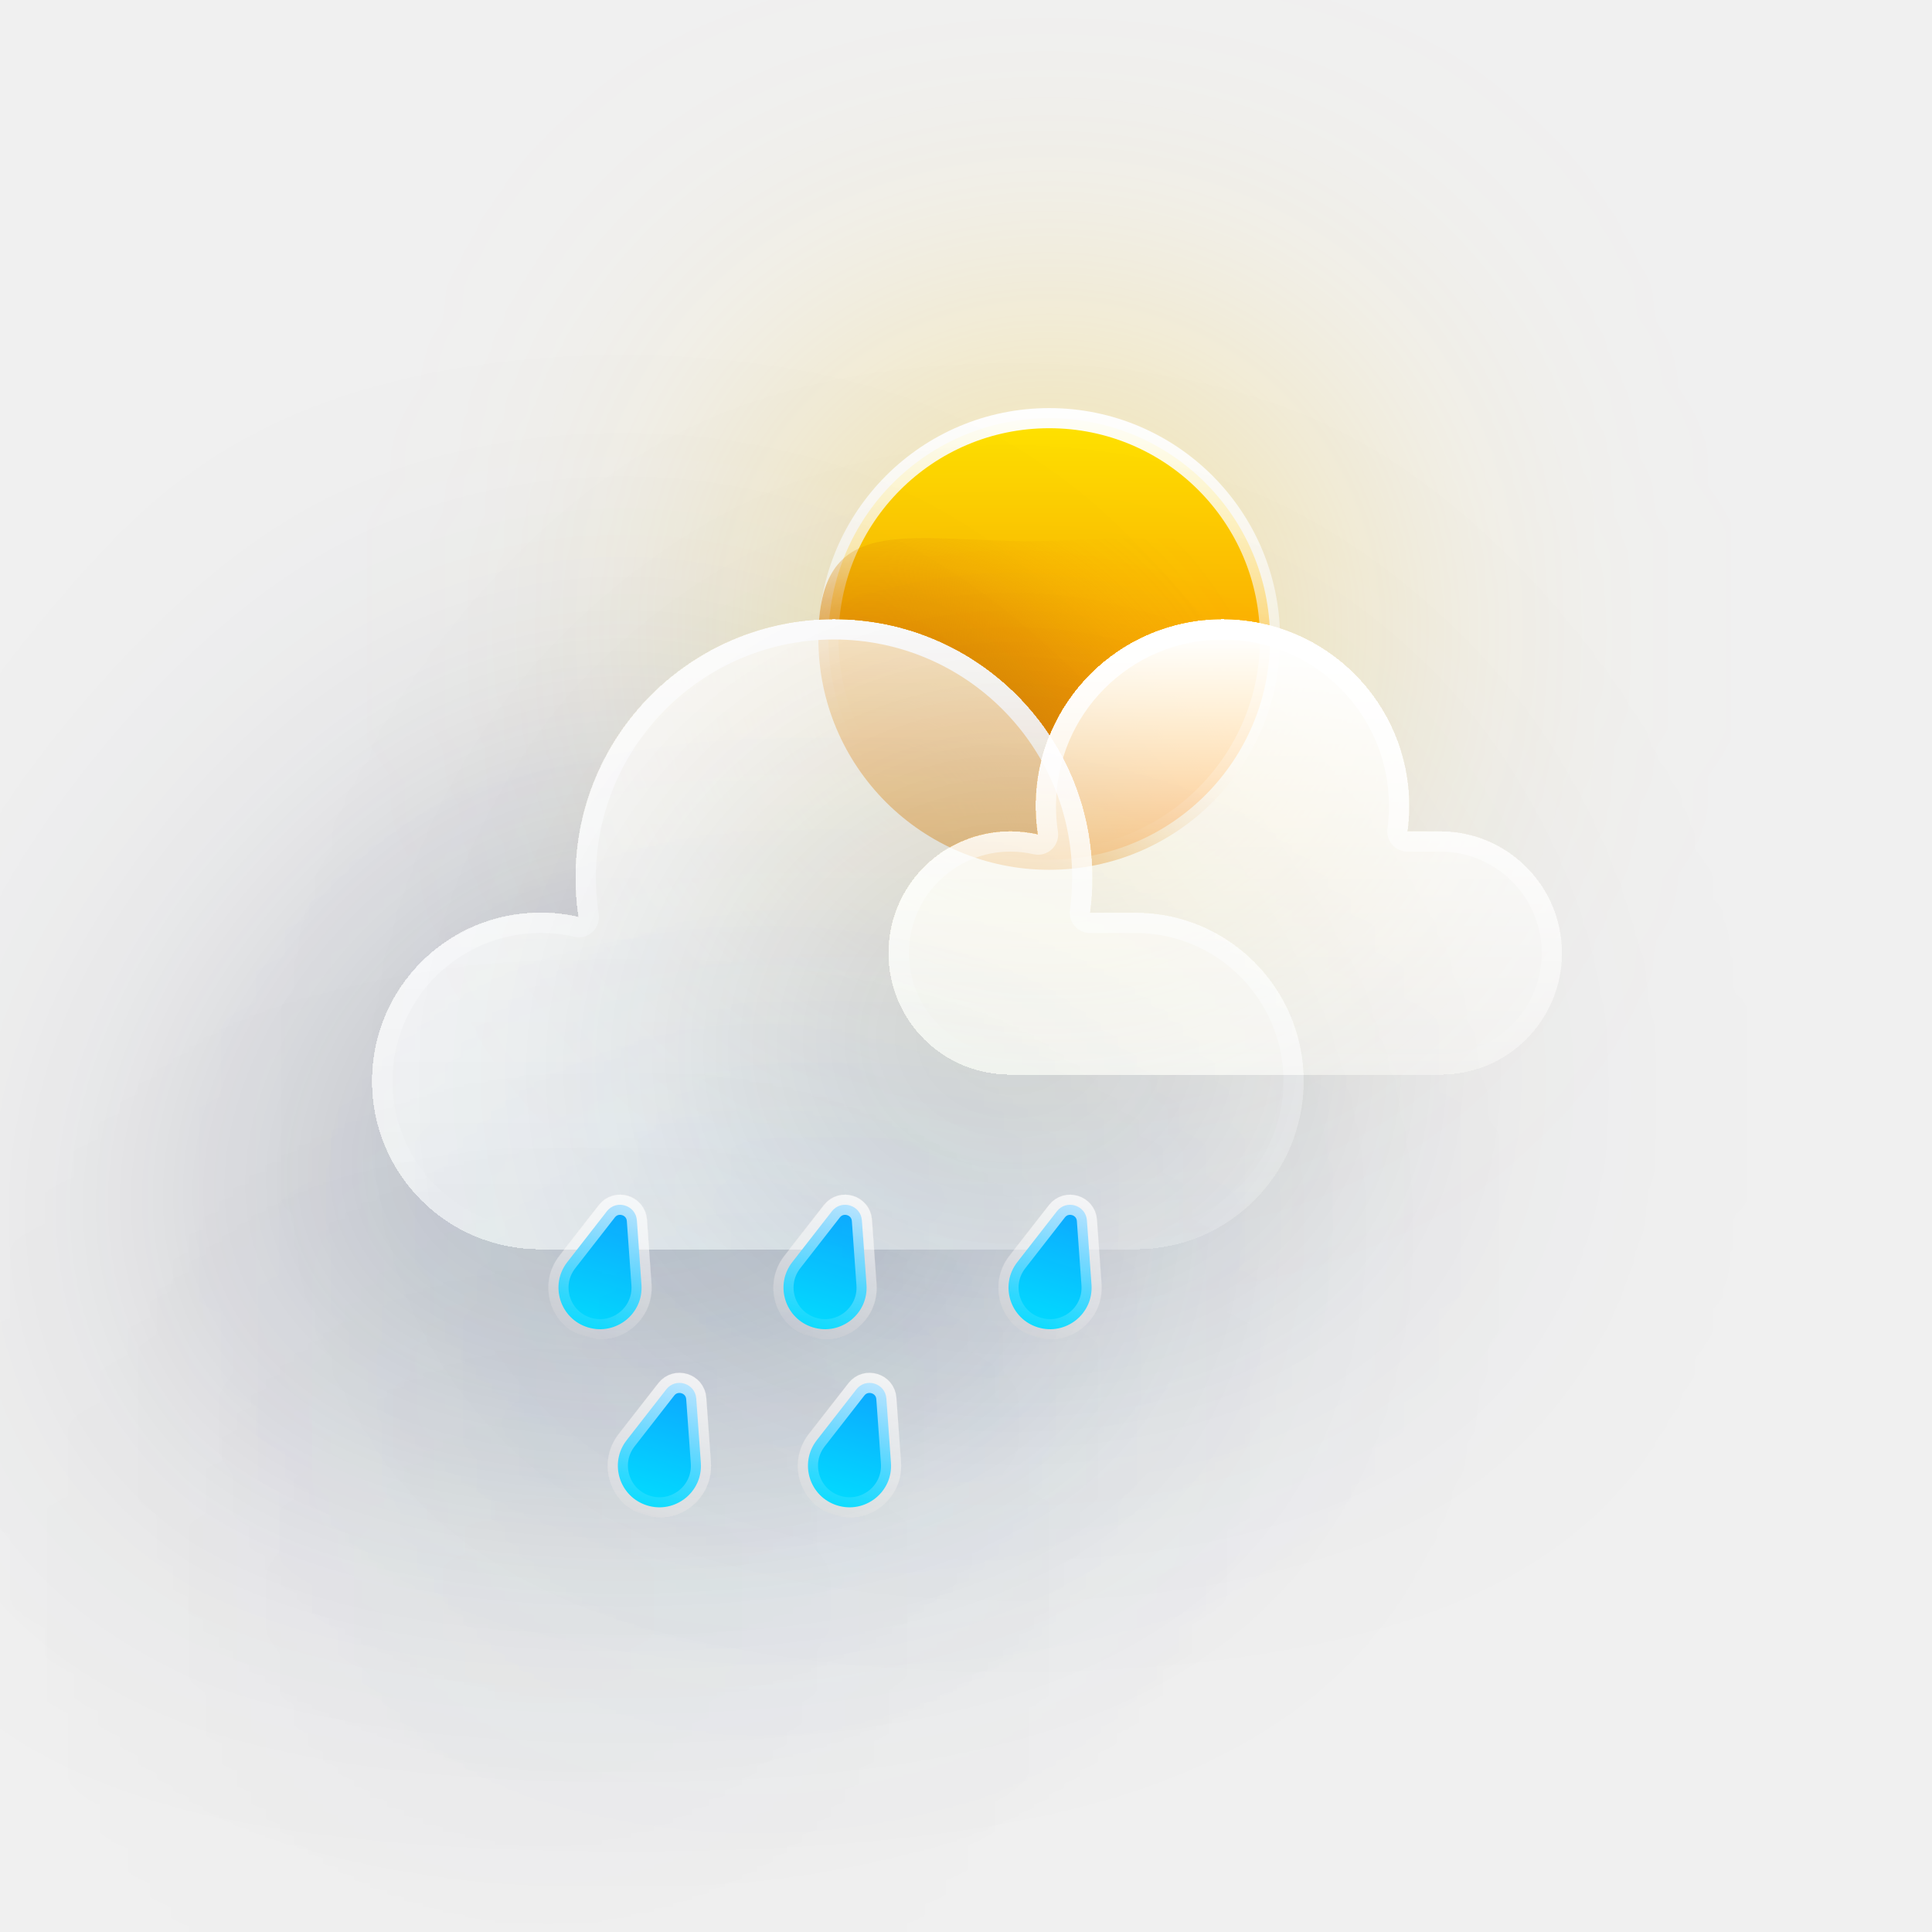
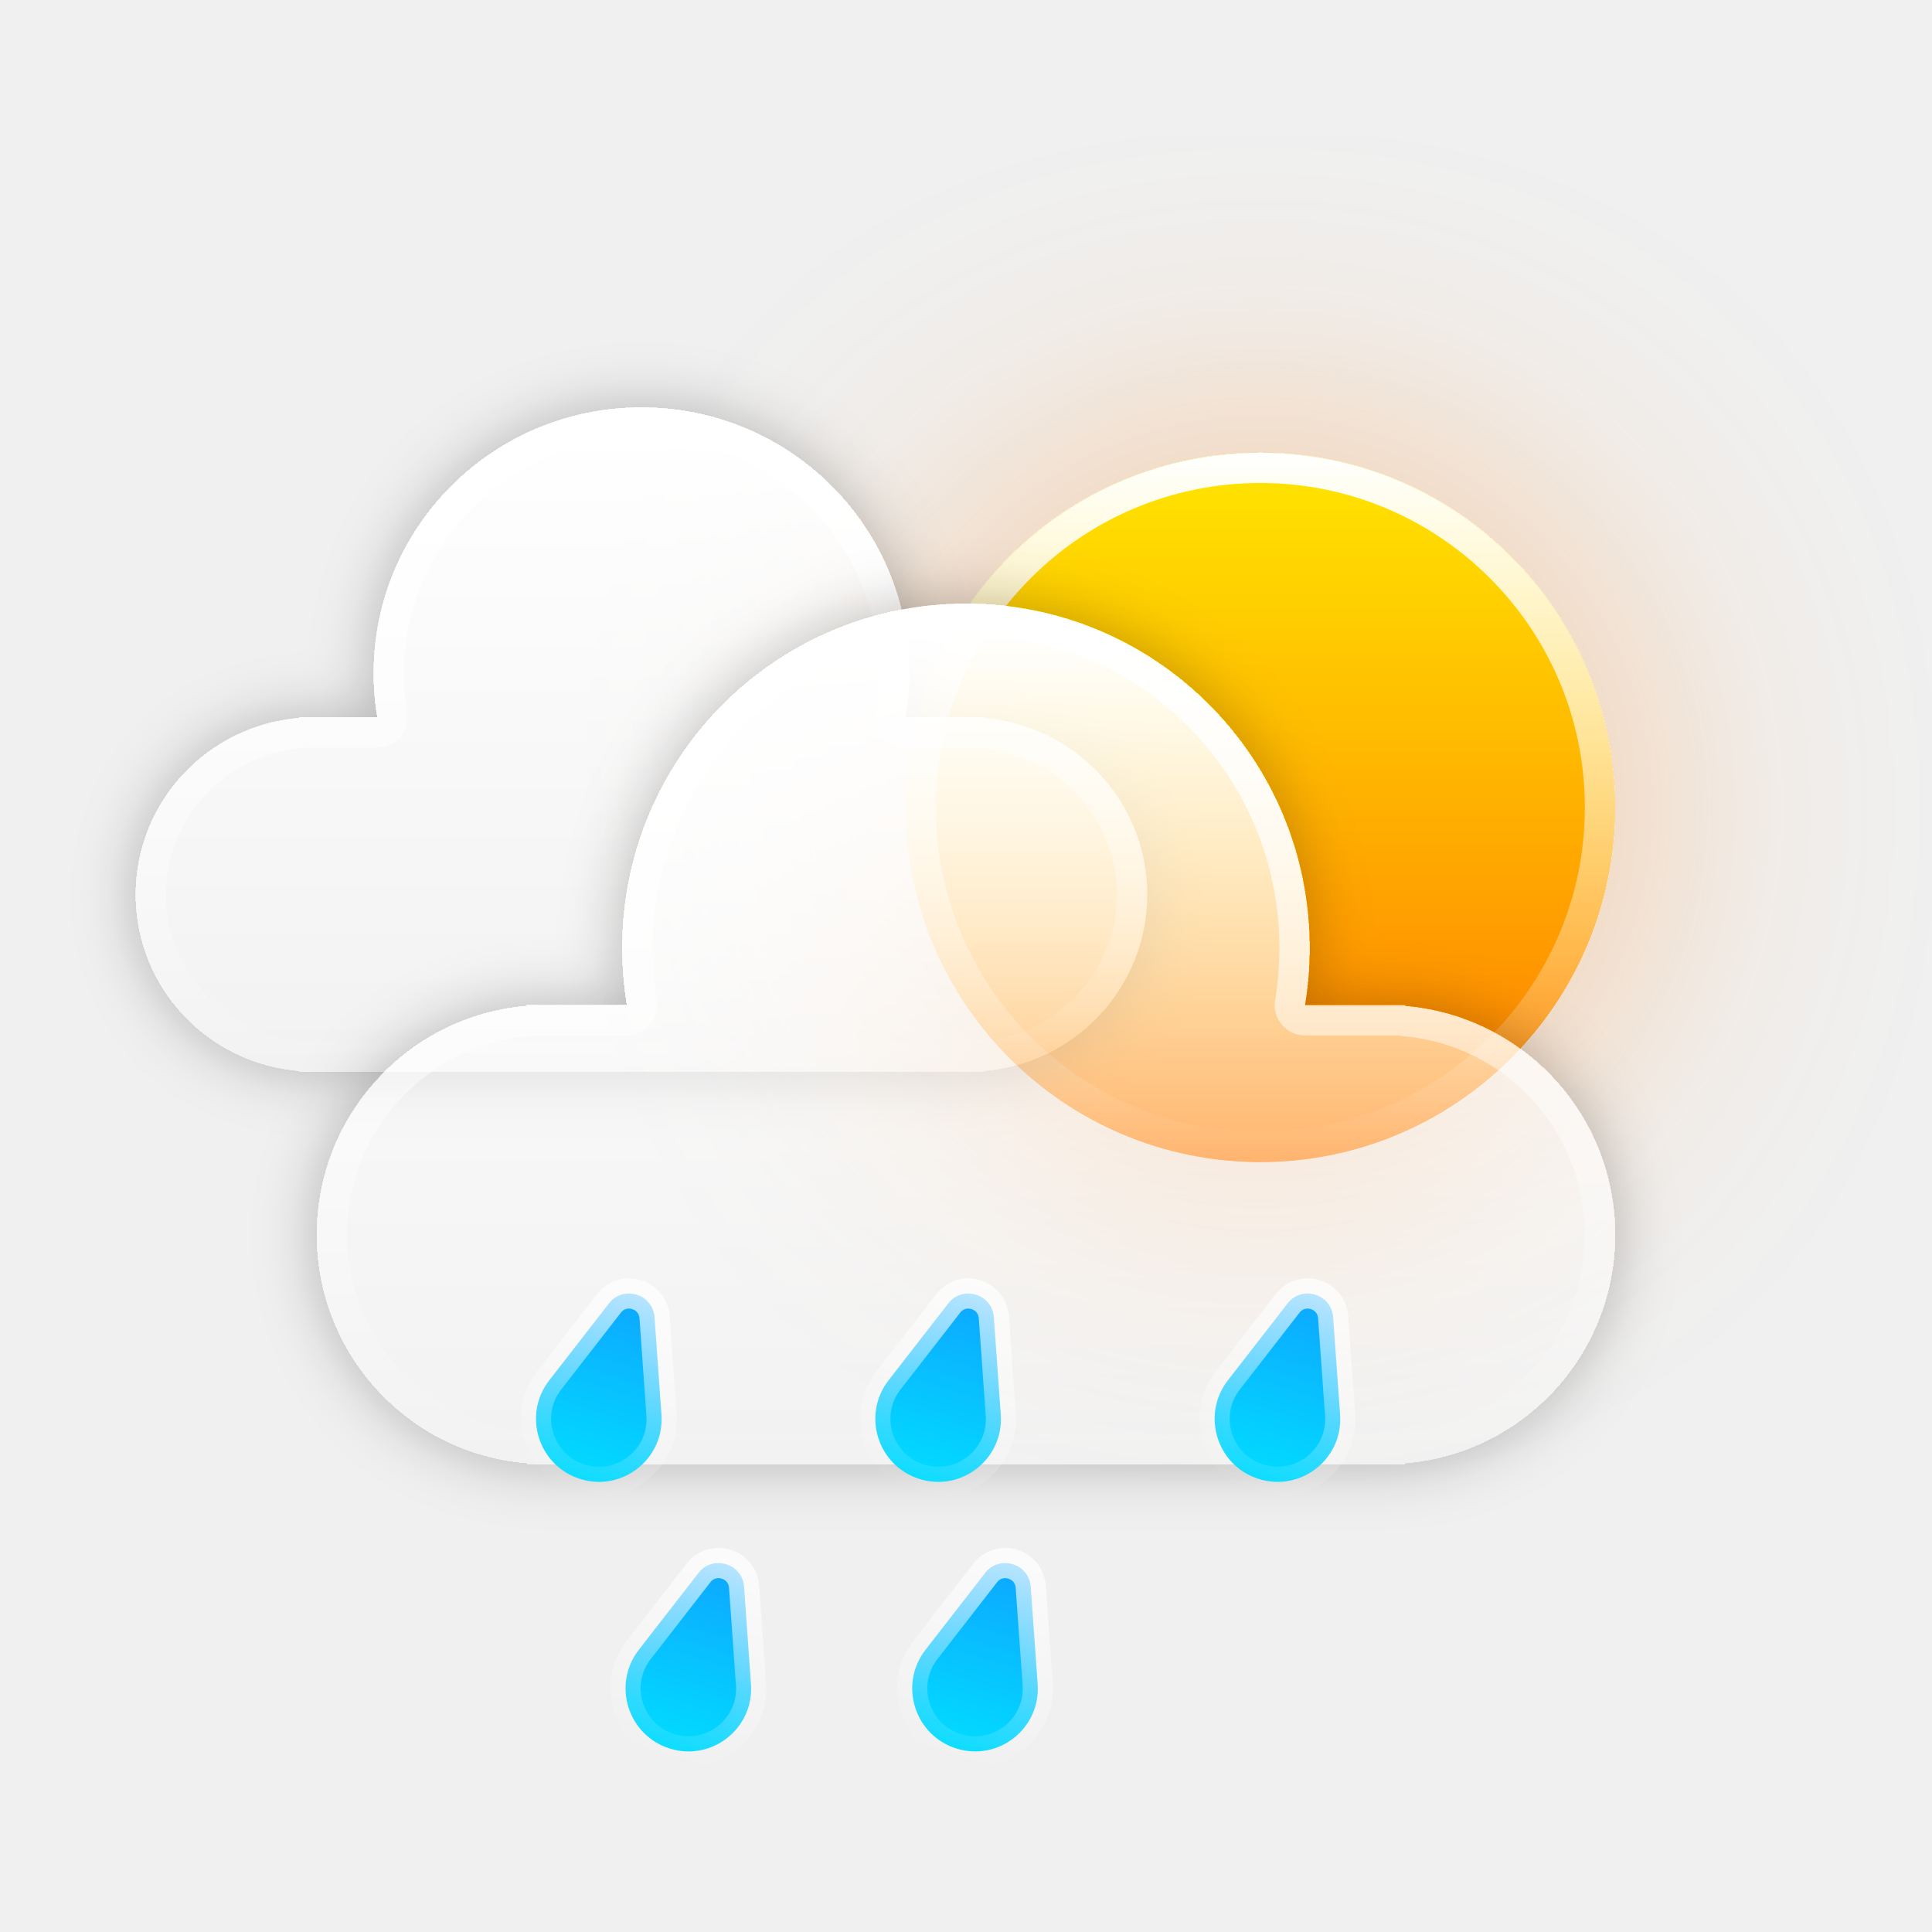
- <svg xmlns="http://www.w3.org/2000/svg" width="192" height="192" viewBox="0 0 192 192" fill="none">
-   <g clip-path="url(#clip0_1217_747)">
-     <g filter="url(#filter0_f_1217_747)">
-       <circle cx="104.272" cy="62.72" r="23.72" fill="#FFC701" fill-opacity="0.5" />
-     </g>
-     <circle cx="104.272" cy="63.498" r="21.942" fill="url(#paint0_linear_1217_747)" stroke="url(#paint1_linear_1217_747)" stroke-width="2" />
-     <mask id="mask0_1217_747" style="mask-type:alpha" maskUnits="userSpaceOnUse" x="81" y="53" width="47" height="34">
-       <path d="M127.214 63.498C127.214 76.168 116.942 86.44 104.272 86.44C91.601 86.44 81.329 76.168 81.329 63.498C81.329 50.827 89.851 53.776 102.522 53.776C115.192 53.776 127.214 50.827 127.214 63.498Z" fill="url(#paint2_linear_1217_747)" />
+ <svg xmlns="http://www.w3.org/2000/svg" width="128" height="128" viewBox="0 0 128 128" fill="none">
+   <g filter="url(#filter0_d_1_24)">
+     <circle cx="83.5" cy="53.5" r="23.5" fill="url(#paint0_linear_1_24)" />
+     <circle cx="83.5" cy="53.5" r="22.5" stroke="url(#paint1_linear_1_24)" stroke-width="2" />
+   </g>
+   <g filter="url(#filter1_bd_1_24)">
+     <mask id="path-3-inside-1_1_24" fill="white">
+       <path fill-rule="evenodd" clip-rule="evenodd" d="M65.162 47.574V47.533H64.177H59.99C60.151 46.579 60.235 45.599 60.235 44.6C60.235 34.88 52.294 27 42.5 27C32.705 27 24.764 34.88 24.764 44.6C24.764 45.599 24.848 46.579 25.01 47.533H20.841C20.835 47.533 20.829 47.533 20.823 47.533C20.817 47.533 20.811 47.533 20.805 47.533H19.838V47.574C13.769 48.07 9 53.116 9 59.267C9 65.418 13.769 70.463 19.838 70.96V71H64.177H65.162V70.96C71.231 70.463 76 65.418 76 59.267C76 53.116 71.231 48.07 65.162 47.574Z" />
    </mask>
-     <g mask="url(#mask0_1217_747)">
-       <g filter="url(#filter1_f_1217_747)">
-         <path fill-rule="evenodd" clip-rule="evenodd" d="M122.353 122.214C122.418 122.214 122.482 122.215 122.547 122.215C131.782 122.215 139.268 114.729 139.268 105.494C139.268 96.26 131.782 88.773 122.547 88.773C122.482 88.773 122.418 88.774 122.353 88.774V88.773H111.693C111.927 87.382 112.048 85.953 112.048 84.496C112.048 70.322 100.558 58.831 86.384 58.831C72.21 58.831 60.719 70.322 60.719 84.496C60.719 86.01 60.851 87.494 61.102 88.936C52.975 90.073 46.721 97.053 46.721 105.494C46.721 114.729 54.207 122.215 63.441 122.215C63.507 122.215 63.572 122.214 63.637 122.214L63.636 122.215H122.353V122.214Z" fill="#E18700" />
-       </g>
-     </g>
-     <g filter="url(#filter2_bd_1217_747)">
-       <mask id="path-5-inside-1_1217_747" fill="white">
-         <path fill-rule="evenodd" clip-rule="evenodd" d="M112.632 124.158C112.697 124.159 112.762 124.159 112.827 124.159C122.061 124.159 129.547 116.673 129.547 107.438C129.547 98.204 122.061 90.718 112.827 90.718C112.762 90.718 112.697 90.718 112.632 90.719V90.718H108.313C108.469 89.573 108.549 88.405 108.549 87.218C108.549 73.044 97.059 61.553 82.885 61.553C68.711 61.553 57.22 73.044 57.22 87.218C57.22 88.555 57.323 89.869 57.52 91.151C56.299 90.868 55.028 90.718 53.721 90.718C44.486 90.718 37 98.204 37 107.438C37 116.673 44.486 124.159 53.721 124.159C53.786 124.159 53.851 124.159 53.916 124.158L53.915 124.159H112.632V124.158Z" />
-       </mask>
-       <path fill-rule="evenodd" clip-rule="evenodd" d="M112.632 124.158C112.697 124.159 112.762 124.159 112.827 124.159C122.061 124.159 129.547 116.673 129.547 107.438C129.547 98.204 122.061 90.718 112.827 90.718C112.762 90.718 112.697 90.718 112.632 90.719V90.718H108.313C108.469 89.573 108.549 88.405 108.549 87.218C108.549 73.044 97.059 61.553 82.885 61.553C68.711 61.553 57.22 73.044 57.22 87.218C57.22 88.555 57.323 89.869 57.52 91.151C56.299 90.868 55.028 90.718 53.721 90.718C44.486 90.718 37 98.204 37 107.438C37 116.673 44.486 124.159 53.721 124.159C53.786 124.159 53.851 124.159 53.916 124.158L53.915 124.159H112.632V124.158Z" fill="url(#paint3_linear_1217_747)" shape-rendering="crispEdges" />
-       <path d="M112.632 124.158L112.655 122.158C112.121 122.152 111.606 122.36 111.226 122.736C110.846 123.111 110.632 123.624 110.632 124.158H112.632ZM112.632 90.719H110.632C110.632 91.253 110.846 91.765 111.226 92.141C111.606 92.517 112.121 92.725 112.655 92.719L112.632 90.719ZM112.632 90.718H114.632C114.632 89.613 113.737 88.718 112.632 88.718V90.718ZM108.313 90.718L106.331 90.447C106.253 91.02 106.426 91.598 106.806 92.033C107.186 92.468 107.735 92.718 108.313 92.718V90.718ZM57.52 91.151L57.067 93.099C57.714 93.249 58.393 93.069 58.88 92.618C59.366 92.167 59.598 91.503 59.497 90.847L57.52 91.151ZM53.916 124.158L55.487 125.396C55.964 124.791 56.051 123.966 55.711 123.275C55.37 122.584 54.663 122.149 53.893 122.158L53.916 124.158ZM53.915 124.159L52.345 122.921C51.87 123.523 51.781 124.342 52.116 125.032C52.45 125.721 53.149 126.159 53.915 126.159V124.159ZM112.632 124.159V126.159C113.737 126.159 114.632 125.264 114.632 124.159H112.632ZM112.609 126.158C112.682 126.159 112.754 126.159 112.827 126.159V122.159C112.769 122.159 112.712 122.159 112.655 122.158L112.609 126.158ZM112.827 126.159C123.166 126.159 131.547 117.778 131.547 107.438H127.547C127.547 115.568 120.957 122.159 112.827 122.159V126.159ZM131.547 107.438C131.547 97.099 123.166 88.718 112.827 88.718V92.718C120.957 92.718 127.547 99.308 127.547 107.438H131.547ZM112.827 88.718C112.754 88.718 112.682 88.718 112.609 88.719L112.655 92.719C112.712 92.718 112.769 92.718 112.827 92.718V88.718ZM110.632 90.718V90.719H114.632V90.718H110.632ZM108.313 92.718H112.632V88.718H108.313V92.718ZM110.294 90.988C110.462 89.754 110.549 88.496 110.549 87.218H106.549C106.549 88.314 106.475 89.392 106.331 90.447L110.294 90.988ZM110.549 87.218C110.549 71.939 98.163 59.553 82.885 59.553V63.553C95.954 63.553 106.549 74.148 106.549 87.218H110.549ZM82.885 59.553C67.606 59.553 55.22 71.939 55.22 87.218H59.22C59.22 74.148 69.815 63.553 82.885 63.553V59.553ZM55.22 87.218C55.22 88.657 55.331 90.073 55.543 91.455L59.497 90.847C59.315 89.665 59.22 88.453 59.22 87.218H55.22ZM57.973 89.203C56.605 88.885 55.181 88.718 53.721 88.718V92.718C54.874 92.718 55.994 92.85 57.067 93.099L57.973 89.203ZM53.721 88.718C43.382 88.718 35 97.099 35 107.438H39C39 99.308 45.591 92.718 53.721 92.718V88.718ZM35 107.438C35 117.778 43.382 126.159 53.721 126.159V122.159C45.591 122.159 39 115.568 39 107.438H35ZM53.721 126.159C53.794 126.159 53.866 126.159 53.939 126.158L53.893 122.158C53.836 122.159 53.778 122.159 53.721 122.159V126.159ZM55.486 125.397L55.487 125.396L52.346 122.92L52.345 122.921L55.486 125.397ZM112.632 122.159H53.915V126.159H112.632V122.159ZM110.632 124.158V124.159H114.632V124.158H110.632Z" fill="url(#paint4_linear_1217_747)" mask="url(#path-5-inside-1_1217_747)" />
-     </g>
-     <g filter="url(#filter3_bd_1217_747)">
-       <mask id="path-7-inside-2_1217_747" fill="white">
-         <path fill-rule="evenodd" clip-rule="evenodd" d="M142.988 106.797C143.034 106.798 143.081 106.798 143.128 106.798C149.802 106.798 155.212 101.388 155.212 94.714C155.212 88.04 149.802 82.63 143.128 82.63C143.081 82.63 143.034 82.63 142.988 82.631V82.63H139.866C139.979 81.803 140.037 80.959 140.037 80.101C140.037 69.858 131.733 61.553 121.49 61.553C111.246 61.553 102.942 69.858 102.942 80.101C102.942 81.067 103.016 82.017 103.159 82.943C102.277 82.738 101.357 82.63 100.413 82.63C93.739 82.63 88.329 88.04 88.329 94.714C88.329 101.388 93.739 106.798 100.413 106.798C100.46 106.798 100.507 106.798 100.554 106.797L100.553 106.798H142.988V106.797Z" />
-       </mask>
-       <path fill-rule="evenodd" clip-rule="evenodd" d="M142.988 106.797C143.034 106.798 143.081 106.798 143.128 106.798C149.802 106.798 155.212 101.388 155.212 94.714C155.212 88.04 149.802 82.63 143.128 82.63C143.081 82.63 143.034 82.63 142.988 82.631V82.63H139.866C139.979 81.803 140.037 80.959 140.037 80.101C140.037 69.858 131.733 61.553 121.49 61.553C111.246 61.553 102.942 69.858 102.942 80.101C102.942 81.067 103.016 82.017 103.159 82.943C102.277 82.738 101.357 82.63 100.413 82.63C93.739 82.63 88.329 88.04 88.329 94.714C88.329 101.388 93.739 106.798 100.413 106.798C100.46 106.798 100.507 106.798 100.554 106.797L100.553 106.798H142.988V106.797Z" fill="url(#paint5_linear_1217_747)" shape-rendering="crispEdges" />
-       <path d="M142.988 106.797L143.01 104.797C142.476 104.791 141.962 104.999 141.582 105.375C141.202 105.751 140.988 106.263 140.988 106.797H142.988ZM142.988 82.631H140.988C140.988 83.165 141.202 83.677 141.582 84.053C141.962 84.429 142.476 84.637 143.01 84.631L142.988 82.631ZM142.988 82.63H144.988C144.988 81.525 144.092 80.63 142.988 80.63V82.63ZM139.866 82.63L137.884 82.36C137.806 82.932 137.979 83.51 138.359 83.945C138.739 84.38 139.288 84.63 139.866 84.63V82.63ZM103.159 82.943L102.706 84.891C103.353 85.042 104.032 84.861 104.518 84.41C105.005 83.959 105.236 83.295 105.135 82.639L103.159 82.943ZM100.554 106.797L102.125 108.035C102.602 107.429 102.689 106.605 102.348 105.914C102.008 105.223 101.301 104.788 100.531 104.797L100.554 106.797ZM100.553 106.798L98.982 105.56C98.508 106.162 98.42 106.982 98.754 107.671C99.089 108.36 99.787 108.798 100.553 108.798V106.798ZM142.988 106.798V108.798C144.092 108.798 144.988 107.902 144.988 106.798H142.988ZM142.965 108.797C143.019 108.798 143.074 108.798 143.128 108.798V104.798C143.089 104.798 143.05 104.798 143.01 104.797L142.965 108.797ZM143.128 108.798C150.906 108.798 157.212 102.492 157.212 94.714H153.212C153.212 100.283 148.697 104.798 143.128 104.798V108.798ZM157.212 94.714C157.212 86.936 150.906 80.63 143.128 80.63V84.63C148.697 84.63 153.212 89.145 153.212 94.714H157.212ZM143.128 80.63C143.074 80.63 143.019 80.63 142.965 80.631L143.01 84.631C143.05 84.63 143.089 84.63 143.128 84.63V80.63ZM140.988 82.63V82.631H144.988V82.63H140.988ZM139.866 84.63H142.988V80.63H139.866V84.63ZM141.848 82.9C141.973 81.984 142.037 81.049 142.037 80.101H138.037C138.037 80.868 137.985 81.622 137.884 82.36L141.848 82.9ZM142.037 80.101C142.037 68.753 132.838 59.553 121.49 59.553V63.553C130.628 63.553 138.037 70.962 138.037 80.101H142.037ZM121.49 59.553C110.142 59.553 100.942 68.753 100.942 80.101H104.942C104.942 70.962 112.351 63.553 121.49 63.553V59.553ZM100.942 80.101C100.942 81.17 101.024 82.221 101.182 83.247L105.135 82.639C105.008 81.813 104.942 80.965 104.942 80.101H100.942ZM103.611 80.995C102.582 80.756 101.511 80.63 100.413 80.63V84.63C101.204 84.63 101.971 84.721 102.706 84.891L103.611 80.995ZM100.413 80.63C92.635 80.63 86.329 86.936 86.329 94.714H90.329C90.329 89.145 94.844 84.63 100.413 84.63V80.63ZM86.329 94.714C86.329 102.492 92.635 108.798 100.413 108.798V104.798C94.844 104.798 90.329 100.283 90.329 94.714H86.329ZM100.413 108.798C100.468 108.798 100.522 108.798 100.577 108.797L100.531 104.797C100.492 104.798 100.452 104.798 100.413 104.798V108.798ZM102.125 108.035L102.125 108.035L98.983 105.56L98.982 105.56L102.125 108.035ZM142.988 104.798H100.553V108.798H142.988V104.798ZM140.988 106.797V106.798H144.988V106.797H140.988Z" fill="url(#paint6_linear_1217_747)" mask="url(#path-7-inside-2_1217_747)" />
-     </g>
-     <g filter="url(#filter4_bdd_1217_747)">
-       <path d="M63.292 121.281L63.748 127.671C63.955 130.56 61.2 132.757 58.429 131.914C55.658 131.072 54.594 127.712 56.374 125.428L60.311 120.374C61.251 119.168 63.183 119.756 63.292 121.281Z" fill="url(#paint7_linear_1217_747)" stroke="url(#paint8_linear_1217_747)" stroke-width="2" />
-       <path d="M85.654 121.281L86.111 127.671C86.317 130.56 83.562 132.757 80.791 131.914C78.021 131.072 76.956 127.712 78.736 125.428L82.674 120.374C83.613 119.168 85.545 119.756 85.654 121.281Z" fill="url(#paint9_linear_1217_747)" stroke="url(#paint10_linear_1217_747)" stroke-width="2" />
-       <path d="M108.016 121.281L108.472 127.671C108.678 130.56 105.924 132.757 103.153 131.914C100.382 131.072 99.318 127.712 101.098 125.428L105.035 120.374C105.975 119.168 107.907 119.756 108.016 121.281Z" fill="url(#paint11_linear_1217_747)" stroke="url(#paint12_linear_1217_747)" stroke-width="2" />
-     </g>
-     <g filter="url(#filter5_bdd_1217_747)">
-       <path d="M69.192 138.981L69.649 145.372C69.855 148.26 67.1 150.458 64.33 149.615C61.559 148.772 60.495 145.413 62.274 143.128L66.212 138.075C67.151 136.869 69.084 137.456 69.192 138.981Z" fill="url(#paint13_linear_1217_747)" stroke="url(#paint14_linear_1217_747)" stroke-width="2" />
-       <path d="M88.086 138.981L88.542 145.372C88.749 148.26 85.994 150.458 83.223 149.615C80.452 148.772 79.388 145.413 81.168 143.128L85.105 138.075C86.045 136.869 87.977 137.456 88.086 138.981Z" fill="url(#paint15_linear_1217_747)" stroke="url(#paint16_linear_1217_747)" stroke-width="2" />
-     </g>
+     <path fill-rule="evenodd" clip-rule="evenodd" d="M65.162 47.574V47.533H64.177H59.99C60.151 46.579 60.235 45.599 60.235 44.6C60.235 34.88 52.294 27 42.5 27C32.705 27 24.764 34.88 24.764 44.6C24.764 45.599 24.848 46.579 25.01 47.533H20.841C20.835 47.533 20.829 47.533 20.823 47.533C20.817 47.533 20.811 47.533 20.805 47.533H19.838V47.574C13.769 48.07 9 53.116 9 59.267C9 65.418 13.769 70.463 19.838 70.96V71H64.177H65.162V70.96C71.231 70.463 76 65.418 76 59.267C76 53.116 71.231 48.07 65.162 47.574Z" fill="url(#paint2_linear_1_24)" shape-rendering="crispEdges" />
+     <path d="M65.162 47.533H67.162C67.162 46.429 66.266 45.533 65.162 45.533V47.533ZM65.162 47.574H63.162C63.162 48.615 63.961 49.482 64.999 49.567L65.162 47.574ZM59.99 47.533L58.018 47.2C57.919 47.78 58.082 48.375 58.462 48.824C58.842 49.274 59.401 49.533 59.99 49.533V47.533ZM25.01 47.533V49.533C25.598 49.533 26.157 49.274 26.537 48.824C26.917 48.375 27.08 47.78 26.982 47.2L25.01 47.533ZM20.841 47.533L20.838 49.533H20.841V47.533ZM20.805 47.533L20.805 49.533L20.809 49.533L20.805 47.533ZM19.838 47.533V45.533C18.734 45.533 17.838 46.429 17.838 47.533H19.838ZM19.838 47.574L20.002 49.567C21.039 49.482 21.838 48.615 21.838 47.574H19.838ZM19.838 70.96H21.838C21.838 69.918 21.039 69.052 20.002 68.966L19.838 70.96ZM19.838 71H17.838C17.838 72.105 18.734 73 19.838 73V71ZM65.162 71V73C66.266 73 67.162 72.105 67.162 71H65.162ZM65.162 70.96L64.999 68.966C63.961 69.052 63.162 69.918 63.162 70.96H65.162ZM63.162 47.533V47.574H67.162V47.533H63.162ZM64.177 49.533H65.162V45.533H64.177V49.533ZM59.99 49.533H64.177V45.533H59.99V49.533ZM61.962 47.867C62.142 46.803 62.235 45.712 62.235 44.6H58.235C58.235 45.487 58.16 46.356 58.018 47.2L61.962 47.867ZM62.235 44.6C62.235 33.761 53.385 25 42.5 25V29C51.204 29 58.235 35.999 58.235 44.6H62.235ZM42.5 25C31.615 25 22.764 33.761 22.764 44.6H26.764C26.764 35.999 33.795 29 42.5 29V25ZM22.764 44.6C22.764 45.712 22.858 46.803 23.038 47.867L26.982 47.2C26.839 46.356 26.764 45.487 26.764 44.6H22.764ZM20.841 49.533H25.01V45.533H20.841V49.533ZM20.845 45.533C20.837 45.533 20.83 45.533 20.823 45.533V49.533C20.829 49.533 20.834 49.533 20.838 49.533L20.845 45.533ZM20.823 45.533C20.817 45.533 20.809 45.533 20.802 45.533L20.809 49.533C20.813 49.533 20.818 49.533 20.823 49.533V45.533ZM19.838 49.533H20.805V45.533H19.838V49.533ZM21.838 47.574V47.533H17.838V47.574H21.838ZM19.675 45.58C12.59 46.16 7 52.053 7 59.267H11C11 54.178 14.949 49.98 20.002 49.567L19.675 45.58ZM7 59.267C7 66.48 12.59 72.373 19.675 72.953L20.002 68.966C14.949 68.553 11 64.355 11 59.267H7ZM21.838 71V70.96H17.838V71H21.838ZM64.177 69H19.838V73H64.177V69ZM65.162 69H64.177V73H65.162V69ZM63.162 70.96V71H67.162V70.96H63.162ZM65.325 72.953C72.41 72.373 78 66.48 78 59.267H74C74 64.355 70.051 68.553 64.999 68.966L65.325 72.953ZM78 59.267C78 52.053 72.41 46.16 65.325 45.58L64.999 49.567C70.051 49.98 74 54.178 74 59.267H78Z" fill="url(#paint3_linear_1_24)" mask="url(#path-3-inside-1_1_24)" />
  </g>
+   <g filter="url(#filter2_bd_1_24)">
+     <mask id="path-5-inside-2_1_24" fill="white">
+       <path fill-rule="evenodd" clip-rule="evenodd" d="M93.088 66.652V66.6H91.824H86.45C86.656 65.364 86.764 64.095 86.764 62.8C86.764 50.208 76.572 40 64 40C51.427 40 41.235 50.208 41.235 62.8C41.235 64.095 41.343 65.364 41.55 66.6H36.2C36.192 66.6 36.184 66.6 36.176 66.6C36.169 66.6 36.161 66.6 36.153 66.6H34.912V66.652C27.122 67.296 21 73.832 21 81.8C21 89.768 27.122 96.305 34.912 96.948V97H91.824H93.088V96.948C100.878 96.304 107 89.768 107 81.8C107 73.832 100.878 67.296 93.088 66.652Z" />
+     </mask>
+     <path fill-rule="evenodd" clip-rule="evenodd" d="M93.088 66.652V66.6H91.824H86.45C86.656 65.364 86.764 64.095 86.764 62.8C86.764 50.208 76.572 40 64 40C51.427 40 41.235 50.208 41.235 62.8C41.235 64.095 41.343 65.364 41.55 66.6H36.2C36.192 66.6 36.184 66.6 36.176 66.6C36.169 66.6 36.161 66.6 36.153 66.6H34.912V66.652C27.122 67.296 21 73.832 21 81.8C21 89.768 27.122 96.305 34.912 96.948V97H91.824H93.088V96.948C100.878 96.304 107 89.768 107 81.8C107 73.832 100.878 67.296 93.088 66.652Z" fill="url(#paint4_linear_1_24)" shape-rendering="crispEdges" />
+     <path d="M93.088 66.6H95.088C95.088 65.495 94.193 64.6 93.088 64.6V66.6ZM93.088 66.652H91.088C91.088 67.693 91.886 68.559 92.924 68.645L93.088 66.652ZM86.45 66.6L84.477 66.27C84.38 66.85 84.543 67.443 84.923 67.892C85.303 68.341 85.861 68.6 86.45 68.6V66.6ZM41.55 66.6V68.6C42.138 68.6 42.696 68.341 43.076 67.892C43.456 67.443 43.619 66.85 43.522 66.27L41.55 66.6ZM36.2 66.6L36.197 68.6H36.2V66.6ZM36.153 66.6L36.153 68.6L36.156 68.6L36.153 66.6ZM34.912 66.6V64.6C33.807 64.6 32.912 65.495 32.912 66.6H34.912ZM34.912 66.652L35.077 68.645C36.114 68.559 36.912 67.693 36.912 66.652H34.912ZM34.912 96.948H36.912C36.912 95.907 36.114 95.04 35.077 94.955L34.912 96.948ZM34.912 97H32.912C32.912 98.105 33.807 99 34.912 99V97ZM93.088 97V99C94.193 99 95.088 98.105 95.088 97H93.088ZM93.088 96.948L92.924 94.955C91.886 95.04 91.088 95.907 91.088 96.948H93.088ZM91.088 66.6V66.652H95.088V66.6H91.088ZM91.824 68.6H93.088V64.6H91.824V68.6ZM86.45 68.6H91.824V64.6H86.45V68.6ZM88.422 66.93C88.647 65.586 88.764 64.206 88.764 62.8H84.764C84.764 63.983 84.666 65.142 84.477 66.27L88.422 66.93ZM88.764 62.8C88.764 49.106 77.68 38 64 38V42C75.465 42 84.764 51.31 84.764 62.8H88.764ZM64 38C50.319 38 39.235 49.106 39.235 62.8H43.235C43.235 51.31 52.535 42 64 42V38ZM39.235 62.8C39.235 64.206 39.352 65.586 39.577 66.93L43.522 66.27C43.333 65.142 43.235 63.983 43.235 62.8H39.235ZM36.2 68.6H41.55V64.6H36.2V68.6ZM36.203 64.6C36.194 64.6 36.185 64.6 36.176 64.6V68.6C36.183 68.6 36.19 68.6 36.197 68.6L36.203 64.6ZM36.176 64.6C36.168 64.6 36.159 64.6 36.15 64.6L36.156 68.6C36.163 68.6 36.17 68.6 36.176 68.6V64.6ZM34.912 68.6H36.153V64.6H34.912V68.6ZM36.912 66.652V66.6H32.912V66.652H36.912ZM34.747 64.659C25.926 65.387 19 72.785 19 81.8H23C23 74.879 28.318 69.204 35.077 68.645L34.747 64.659ZM19 81.8C19 90.815 25.926 98.213 34.747 98.941L35.077 94.955C28.318 94.396 23 88.722 23 81.8H19ZM36.912 97V96.948H32.912V97H36.912ZM91.824 95H34.912V99H91.824V95ZM93.088 95H91.824V99H93.088V95ZM91.088 96.948V97H95.088V96.948H91.088ZM93.253 98.941C102.074 98.212 109 90.815 109 81.8H105C105 88.721 99.683 94.396 92.924 94.955L93.253 98.941ZM109 81.8C109 72.785 102.074 65.388 93.253 64.659L92.924 68.645C99.683 69.204 105 74.879 105 81.8H109Z" fill="url(#paint5_linear_1_24)" mask="url(#path-5-inside-2_1_24)" />
+   </g>
+   <path d="M43.365 87.274L43.824 93.722C44.031 96.634 41.258 98.846 38.467 97.994C35.676 97.142 34.599 93.755 36.388 91.452L40.346 86.353C41.296 85.129 43.255 85.727 43.365 87.274Z" fill="url(#paint6_linear_1_24)" stroke="url(#paint7_linear_1_24)" stroke-width="2" />
+   <path d="M65.845 87.274L66.304 93.722C66.511 96.634 63.738 98.846 60.947 97.994C58.156 97.142 57.08 93.755 58.868 91.452L62.826 86.353C63.776 85.129 65.735 85.727 65.845 87.274Z" fill="url(#paint8_linear_1_24)" stroke="url(#paint9_linear_1_24)" stroke-width="2" />
+   <path d="M88.325 87.274L88.784 93.722C88.992 96.634 86.218 98.846 83.427 97.994C80.636 97.142 79.56 93.755 81.348 91.452L85.307 86.353C86.257 85.129 88.215 85.727 88.325 87.274Z" fill="url(#paint10_linear_1_24)" stroke="url(#paint11_linear_1_24)" stroke-width="2" />
+   <path d="M49.297 105.132L49.755 111.58C49.963 114.492 47.19 116.704 44.398 115.852C41.607 115 40.531 111.613 42.319 109.31L46.278 104.211C47.228 102.987 49.187 103.585 49.297 105.132Z" fill="url(#paint12_linear_1_24)" stroke="url(#paint13_linear_1_24)" stroke-width="2" />
+   <path d="M68.289 105.132L68.748 111.58C68.955 114.492 66.182 116.704 63.391 115.852C60.6 115 59.524 111.613 61.312 109.31L65.271 104.211C66.221 102.987 68.179 103.585 68.289 105.132Z" fill="url(#paint14_linear_1_24)" stroke="url(#paint15_linear_1_24)" stroke-width="2" />
  <defs>
-     <filter id="filter0_f_1217_747" x="36.552" y="-5" width="135.44" height="135.44" filterUnits="userSpaceOnUse" color-interpolation-filters="sRGB">
+     <filter id="filter0_d_1_24" x="39" y="9" width="89" height="89" filterUnits="userSpaceOnUse" color-interpolation-filters="sRGB">
      <feFlood flood-opacity="0" result="BackgroundImageFix" />
-       <feBlend mode="normal" in="SourceGraphic" in2="BackgroundImageFix" result="shape" />
-       <feGaussianBlur stdDeviation="22" result="effect1_foregroundBlur_1217_747" />
+       <feColorMatrix in="SourceAlpha" type="matrix" values="0 0 0 0 0 0 0 0 0 0 0 0 0 0 0 0 0 0 127 0" result="hardAlpha" />
+       <feMorphology radius="1" operator="dilate" in="SourceAlpha" result="effect1_dropShadow_1_24" />
+       <feOffset />
+       <feGaussianBlur stdDeviation="10" />
+       <feComposite in2="hardAlpha" operator="out" />
+       <feColorMatrix type="matrix" values="0 0 0 0 1 0 0 0 0 0.478 0 0 0 0 0 0 0 0 0.35 0" />
+       <feBlend mode="normal" in2="BackgroundImageFix" result="effect1_dropShadow_1_24" />
+       <feBlend mode="normal" in="SourceGraphic" in2="effect1_dropShadow_1_24" result="shape" />
    </filter>
-     <filter id="filter1_f_1217_747" x="32.721" y="44.831" width="120.547" height="91.383" filterUnits="userSpaceOnUse" color-interpolation-filters="sRGB">
+     <filter id="filter1_bd_1_24" x="-11" y="7" width="107" height="84" filterUnits="userSpaceOnUse" color-interpolation-filters="sRGB">
      <feFlood flood-opacity="0" result="BackgroundImageFix" />
-       <feBlend mode="normal" in="SourceGraphic" in2="BackgroundImageFix" result="shape" />
-       <feGaussianBlur stdDeviation="7" result="effect1_foregroundBlur_1217_747" />
+       <feGaussianBlur in="BackgroundImageFix" stdDeviation="10" />
+       <feComposite in2="SourceAlpha" operator="in" result="effect1_backgroundBlur_1_24" />
+       <feColorMatrix in="SourceAlpha" type="matrix" values="0 0 0 0 0 0 0 0 0 0 0 0 0 0 0 0 0 0 127 0" result="hardAlpha" />
+       <feOffset />
+       <feGaussianBlur stdDeviation="2" />
+       <feComposite in2="hardAlpha" operator="out" />
+       <feColorMatrix type="matrix" values="0 0 0 0 0 0 0 0 0 0 0 0 0 0 0 0 0 0 0.25 0" />
+       <feBlend mode="normal" in2="effect1_backgroundBlur_1_24" result="effect2_dropShadow_1_24" />
+       <feBlend mode="normal" in="SourceGraphic" in2="effect2_dropShadow_1_24" result="shape" />
    </filter>
-     <filter id="filter2_bd_1217_747" x="-34" y="26.553" width="192.548" height="162.606" filterUnits="userSpaceOnUse" color-interpolation-filters="sRGB">
+     <filter id="filter2_bd_1_24" x="1" y="20" width="126" height="97" filterUnits="userSpaceOnUse" color-interpolation-filters="sRGB">
      <feFlood flood-opacity="0" result="BackgroundImageFix" />
-       <feGaussianBlur in="BackgroundImageFix" stdDeviation="7" />
-       <feComposite in2="SourceAlpha" operator="in" result="effect1_backgroundBlur_1217_747" />
+       <feGaussianBlur in="BackgroundImageFix" stdDeviation="10" />
+       <feComposite in2="SourceAlpha" operator="in" result="effect1_backgroundBlur_1_24" />
      <feColorMatrix in="SourceAlpha" type="matrix" values="0 0 0 0 0 0 0 0 0 0 0 0 0 0 0 0 0 0 127 0" result="hardAlpha" />
-       <feOffset dx="-21" dy="15" />
-       <feGaussianBlur stdDeviation="25" />
+       <feOffset />
+       <feGaussianBlur stdDeviation="2" />
      <feComposite in2="hardAlpha" operator="out" />
-       <feColorMatrix type="matrix" values="0 0 0 0 0.114 0 0 0 0 0.149 0 0 0 0 0.275 0 0 0 0.25 0" />
-       <feBlend mode="normal" in2="effect1_backgroundBlur_1217_747" result="effect2_dropShadow_1217_747" />
-       <feBlend mode="normal" in="SourceGraphic" in2="effect2_dropShadow_1217_747" result="shape" />
+       <feColorMatrix type="matrix" values="0 0 0 0 0 0 0 0 0 0 0 0 0 0 0 0 0 0 0.25 0" />
+       <feBlend mode="normal" in2="effect1_backgroundBlur_1_24" result="effect2_dropShadow_1_24" />
+       <feBlend mode="normal" in="SourceGraphic" in2="effect2_dropShadow_1_24" result="shape" />
    </filter>
-     <filter id="filter3_bd_1217_747" x="17.329" y="26.553" width="166.883" height="145.244" filterUnits="userSpaceOnUse" color-interpolation-filters="sRGB">
-       <feFlood flood-opacity="0" result="BackgroundImageFix" />
-       <feGaussianBlur in="BackgroundImageFix" stdDeviation="7" />
-       <feComposite in2="SourceAlpha" operator="in" result="effect1_backgroundBlur_1217_747" />
-       <feColorMatrix in="SourceAlpha" type="matrix" values="0 0 0 0 0 0 0 0 0 0 0 0 0 0 0 0 0 0 127 0" result="hardAlpha" />
-       <feOffset dx="-21" dy="15" />
-       <feGaussianBlur stdDeviation="25" />
-       <feComposite in2="hardAlpha" operator="out" />
-       <feColorMatrix type="matrix" values="0 0 0 0 0.113 0 0 0 0 0.149 0 0 0 0 0.275 0 0 0 0.25 0" />
-       <feBlend mode="normal" in2="effect1_backgroundBlur_1217_747" result="effect2_dropShadow_1217_747" />
-       <feBlend mode="normal" in="SourceGraphic" in2="effect2_dropShadow_1217_747" result="shape" />
-     </filter>
-     <filter id="filter4_bdd_1217_747" x="-16.501" y="70.727" width="166.984" height="127.37" filterUnits="userSpaceOnUse" color-interpolation-filters="sRGB">
-       <feFlood flood-opacity="0" result="BackgroundImageFix" />
-       <feGaussianBlur in="BackgroundImageFix" stdDeviation="7" />
-       <feComposite in2="SourceAlpha" operator="in" result="effect1_backgroundBlur_1217_747" />
-       <feColorMatrix in="SourceAlpha" type="matrix" values="0 0 0 0 0 0 0 0 0 0 0 0 0 0 0 0 0 0 127 0" result="hardAlpha" />
-       <feOffset dx="-21" dy="15" />
-       <feGaussianBlur stdDeviation="25" />
-       <feComposite in2="hardAlpha" operator="out" />
-       <feColorMatrix type="matrix" values="0 0 0 0 0.113 0 0 0 0 0.149 0 0 0 0 0.275 0 0 0 0.25 0" />
-       <feBlend mode="normal" in2="effect1_backgroundBlur_1217_747" result="effect2_dropShadow_1217_747" />
-       <feColorMatrix in="SourceAlpha" type="matrix" values="0 0 0 0 0 0 0 0 0 0 0 0 0 0 0 0 0 0 127 0" result="hardAlpha" />
-       <feOffset dy="-7" />
-       <feGaussianBlur stdDeviation="20.5" />
-       <feComposite in2="hardAlpha" operator="out" />
-       <feColorMatrix type="matrix" values="0 0 0 0 0.138 0 0 0 0 0.741 0 0 0 0 1 0 0 0 0.3 0" />
-       <feBlend mode="normal" in2="effect2_dropShadow_1217_747" result="effect3_dropShadow_1217_747" />
-       <feBlend mode="normal" in="SourceGraphic" in2="effect3_dropShadow_1217_747" result="shape" />
-     </filter>
-     <filter id="filter5_bdd_1217_747" x="-10.601" y="88.428" width="141.154" height="127.37" filterUnits="userSpaceOnUse" color-interpolation-filters="sRGB">
-       <feFlood flood-opacity="0" result="BackgroundImageFix" />
-       <feGaussianBlur in="BackgroundImageFix" stdDeviation="7" />
-       <feComposite in2="SourceAlpha" operator="in" result="effect1_backgroundBlur_1217_747" />
-       <feColorMatrix in="SourceAlpha" type="matrix" values="0 0 0 0 0 0 0 0 0 0 0 0 0 0 0 0 0 0 127 0" result="hardAlpha" />
-       <feOffset dx="-21" dy="15" />
-       <feGaussianBlur stdDeviation="25" />
-       <feComposite in2="hardAlpha" operator="out" />
-       <feColorMatrix type="matrix" values="0 0 0 0 0.113 0 0 0 0 0.149 0 0 0 0 0.275 0 0 0 0.25 0" />
-       <feBlend mode="normal" in2="effect1_backgroundBlur_1217_747" result="effect2_dropShadow_1217_747" />
-       <feColorMatrix in="SourceAlpha" type="matrix" values="0 0 0 0 0 0 0 0 0 0 0 0 0 0 0 0 0 0 127 0" result="hardAlpha" />
-       <feOffset dy="-7" />
-       <feGaussianBlur stdDeviation="20.5" />
-       <feComposite in2="hardAlpha" operator="out" />
-       <feColorMatrix type="matrix" values="0 0 0 0 0.138 0 0 0 0 0.741 0 0 0 0 1 0 0 0 0.3 0" />
-       <feBlend mode="normal" in2="effect2_dropShadow_1217_747" result="effect3_dropShadow_1217_747" />
-       <feBlend mode="normal" in="SourceGraphic" in2="effect3_dropShadow_1217_747" result="shape" />
-     </filter>
-     <linearGradient id="paint0_linear_1217_747" x1="104.272" y1="40.555" x2="104.272" y2="86.44" gradientUnits="userSpaceOnUse">
+     <linearGradient id="paint0_linear_1_24" x1="83.5" y1="30" x2="83.5" y2="77" gradientUnits="userSpaceOnUse">
      <stop stop-color="#FFE600" />
      <stop offset="1" stop-color="#FF7A00" />
    </linearGradient>
-     <linearGradient id="paint1_linear_1217_747" x1="104.272" y1="40.555" x2="104.272" y2="86.44" gradientUnits="userSpaceOnUse">
+     <linearGradient id="paint1_linear_1_24" x1="83.5" y1="30" x2="83.5" y2="77" gradientUnits="userSpaceOnUse">
      <stop stop-color="white" />
      <stop offset="1" stop-color="white" stop-opacity="0" />
    </linearGradient>
-     <linearGradient id="paint2_linear_1217_747" x1="104.272" y1="40.555" x2="104.272" y2="86.44" gradientUnits="userSpaceOnUse">
-       <stop stop-color="#FFD600" />
-       <stop offset="1" stop-color="#FF7A00" />
-     </linearGradient>
-     <linearGradient id="paint3_linear_1217_747" x1="83.274" y1="41.528" x2="83.274" y2="132.908" gradientUnits="userSpaceOnUse">
+     <linearGradient id="paint2_linear_1_24" x1="46" y1="28.331" x2="46" y2="76.238" gradientUnits="userSpaceOnUse">
      <stop stop-color="white" />
      <stop offset="1" stop-color="white" stop-opacity="0" />
    </linearGradient>
-     <linearGradient id="paint4_linear_1217_747" x1="83.274" y1="61.553" x2="83.274" y2="124.159" gradientUnits="userSpaceOnUse">
+     <linearGradient id="paint3_linear_1_24" x1="42.935" y1="27" x2="42.935" y2="71.239" gradientUnits="userSpaceOnUse">
      <stop stop-color="white" />
      <stop offset="1" stop-color="white" stop-opacity="0" />
    </linearGradient>
-     <linearGradient id="paint5_linear_1217_747" x1="124.881" y1="62.914" x2="124.881" y2="111.91" gradientUnits="userSpaceOnUse">
+     <linearGradient id="paint4_linear_1_24" x1="68.493" y1="41.724" x2="68.493" y2="103.785" gradientUnits="userSpaceOnUse">
      <stop stop-color="white" />
      <stop offset="1" stop-color="white" stop-opacity="0" />
    </linearGradient>
-     <linearGradient id="paint6_linear_1217_747" x1="121.771" y1="61.553" x2="121.771" y2="106.798" gradientUnits="userSpaceOnUse">
+     <linearGradient id="paint5_linear_1_24" x1="64.558" y1="40" x2="64.558" y2="97.309" gradientUnits="userSpaceOnUse">
      <stop stop-color="white" />
      <stop offset="1" stop-color="white" stop-opacity="0" />
    </linearGradient>
-     <linearGradient id="paint7_linear_1217_747" x1="63.794" y1="114.276" x2="58.138" y2="132.871" gradientUnits="userSpaceOnUse">
+     <linearGradient id="paint6_linear_1_24" x1="43.863" y1="80.191" x2="38.139" y2="98.94" gradientUnits="userSpaceOnUse">
      <stop stop-color="#138EFF" />
      <stop offset="1" stop-color="#00E0FF" />
    </linearGradient>
-     <linearGradient id="paint8_linear_1217_747" x1="63.794" y1="114.276" x2="58.138" y2="132.871" gradientUnits="userSpaceOnUse">
+     <linearGradient id="paint7_linear_1_24" x1="43.863" y1="80.191" x2="38.139" y2="98.94" gradientUnits="userSpaceOnUse">
      <stop stop-color="white" />
      <stop offset="1" stop-color="white" stop-opacity="0" />
    </linearGradient>
-     <linearGradient id="paint9_linear_1217_747" x1="86.157" y1="114.276" x2="80.501" y2="132.871" gradientUnits="userSpaceOnUse">
+     <linearGradient id="paint8_linear_1_24" x1="66.343" y1="80.191" x2="60.619" y2="98.94" gradientUnits="userSpaceOnUse">
      <stop stop-color="#138EFF" />
      <stop offset="1" stop-color="#00E0FF" />
    </linearGradient>
-     <linearGradient id="paint10_linear_1217_747" x1="86.157" y1="114.276" x2="80.501" y2="132.871" gradientUnits="userSpaceOnUse">
+     <linearGradient id="paint9_linear_1_24" x1="66.343" y1="80.191" x2="60.619" y2="98.94" gradientUnits="userSpaceOnUse">
      <stop stop-color="white" />
      <stop offset="1" stop-color="white" stop-opacity="0" />
    </linearGradient>
-     <linearGradient id="paint11_linear_1217_747" x1="108.518" y1="114.276" x2="102.862" y2="132.871" gradientUnits="userSpaceOnUse">
+     <linearGradient id="paint10_linear_1_24" x1="88.823" y1="80.191" x2="83.1" y2="98.94" gradientUnits="userSpaceOnUse">
      <stop stop-color="#138EFF" />
      <stop offset="1" stop-color="#00E0FF" />
    </linearGradient>
-     <linearGradient id="paint12_linear_1217_747" x1="108.518" y1="114.276" x2="102.862" y2="132.871" gradientUnits="userSpaceOnUse">
+     <linearGradient id="paint11_linear_1_24" x1="88.823" y1="80.191" x2="83.1" y2="98.94" gradientUnits="userSpaceOnUse">
      <stop stop-color="white" />
      <stop offset="1" stop-color="white" stop-opacity="0" />
    </linearGradient>
-     <linearGradient id="paint13_linear_1217_747" x1="69.695" y1="131.977" x2="64.039" y2="150.572" gradientUnits="userSpaceOnUse">
+     <linearGradient id="paint12_linear_1_24" x1="49.794" y1="98.049" x2="44.071" y2="116.798" gradientUnits="userSpaceOnUse">
      <stop stop-color="#138EFF" />
      <stop offset="1" stop-color="#00E0FF" />
    </linearGradient>
-     <linearGradient id="paint14_linear_1217_747" x1="69.695" y1="131.977" x2="64.039" y2="150.572" gradientUnits="userSpaceOnUse">
+     <linearGradient id="paint13_linear_1_24" x1="49.794" y1="98.049" x2="44.071" y2="116.798" gradientUnits="userSpaceOnUse">
      <stop stop-color="white" />
      <stop offset="1" stop-color="white" stop-opacity="0" />
    </linearGradient>
-     <linearGradient id="paint15_linear_1217_747" x1="88.588" y1="131.977" x2="82.932" y2="150.572" gradientUnits="userSpaceOnUse">
+     <linearGradient id="paint14_linear_1_24" x1="68.787" y1="98.049" x2="63.064" y2="116.798" gradientUnits="userSpaceOnUse">
      <stop stop-color="#138EFF" />
      <stop offset="1" stop-color="#00E0FF" />
    </linearGradient>
-     <linearGradient id="paint16_linear_1217_747" x1="88.588" y1="131.977" x2="82.932" y2="150.572" gradientUnits="userSpaceOnUse">
+     <linearGradient id="paint15_linear_1_24" x1="68.787" y1="98.049" x2="63.064" y2="116.798" gradientUnits="userSpaceOnUse">
      <stop stop-color="white" />
      <stop offset="1" stop-color="white" stop-opacity="0" />
    </linearGradient>
-     <clipPath id="clip0_1217_747">
-       <rect width="192" height="192" fill="white" />
-     </clipPath>
  </defs>
</svg>
